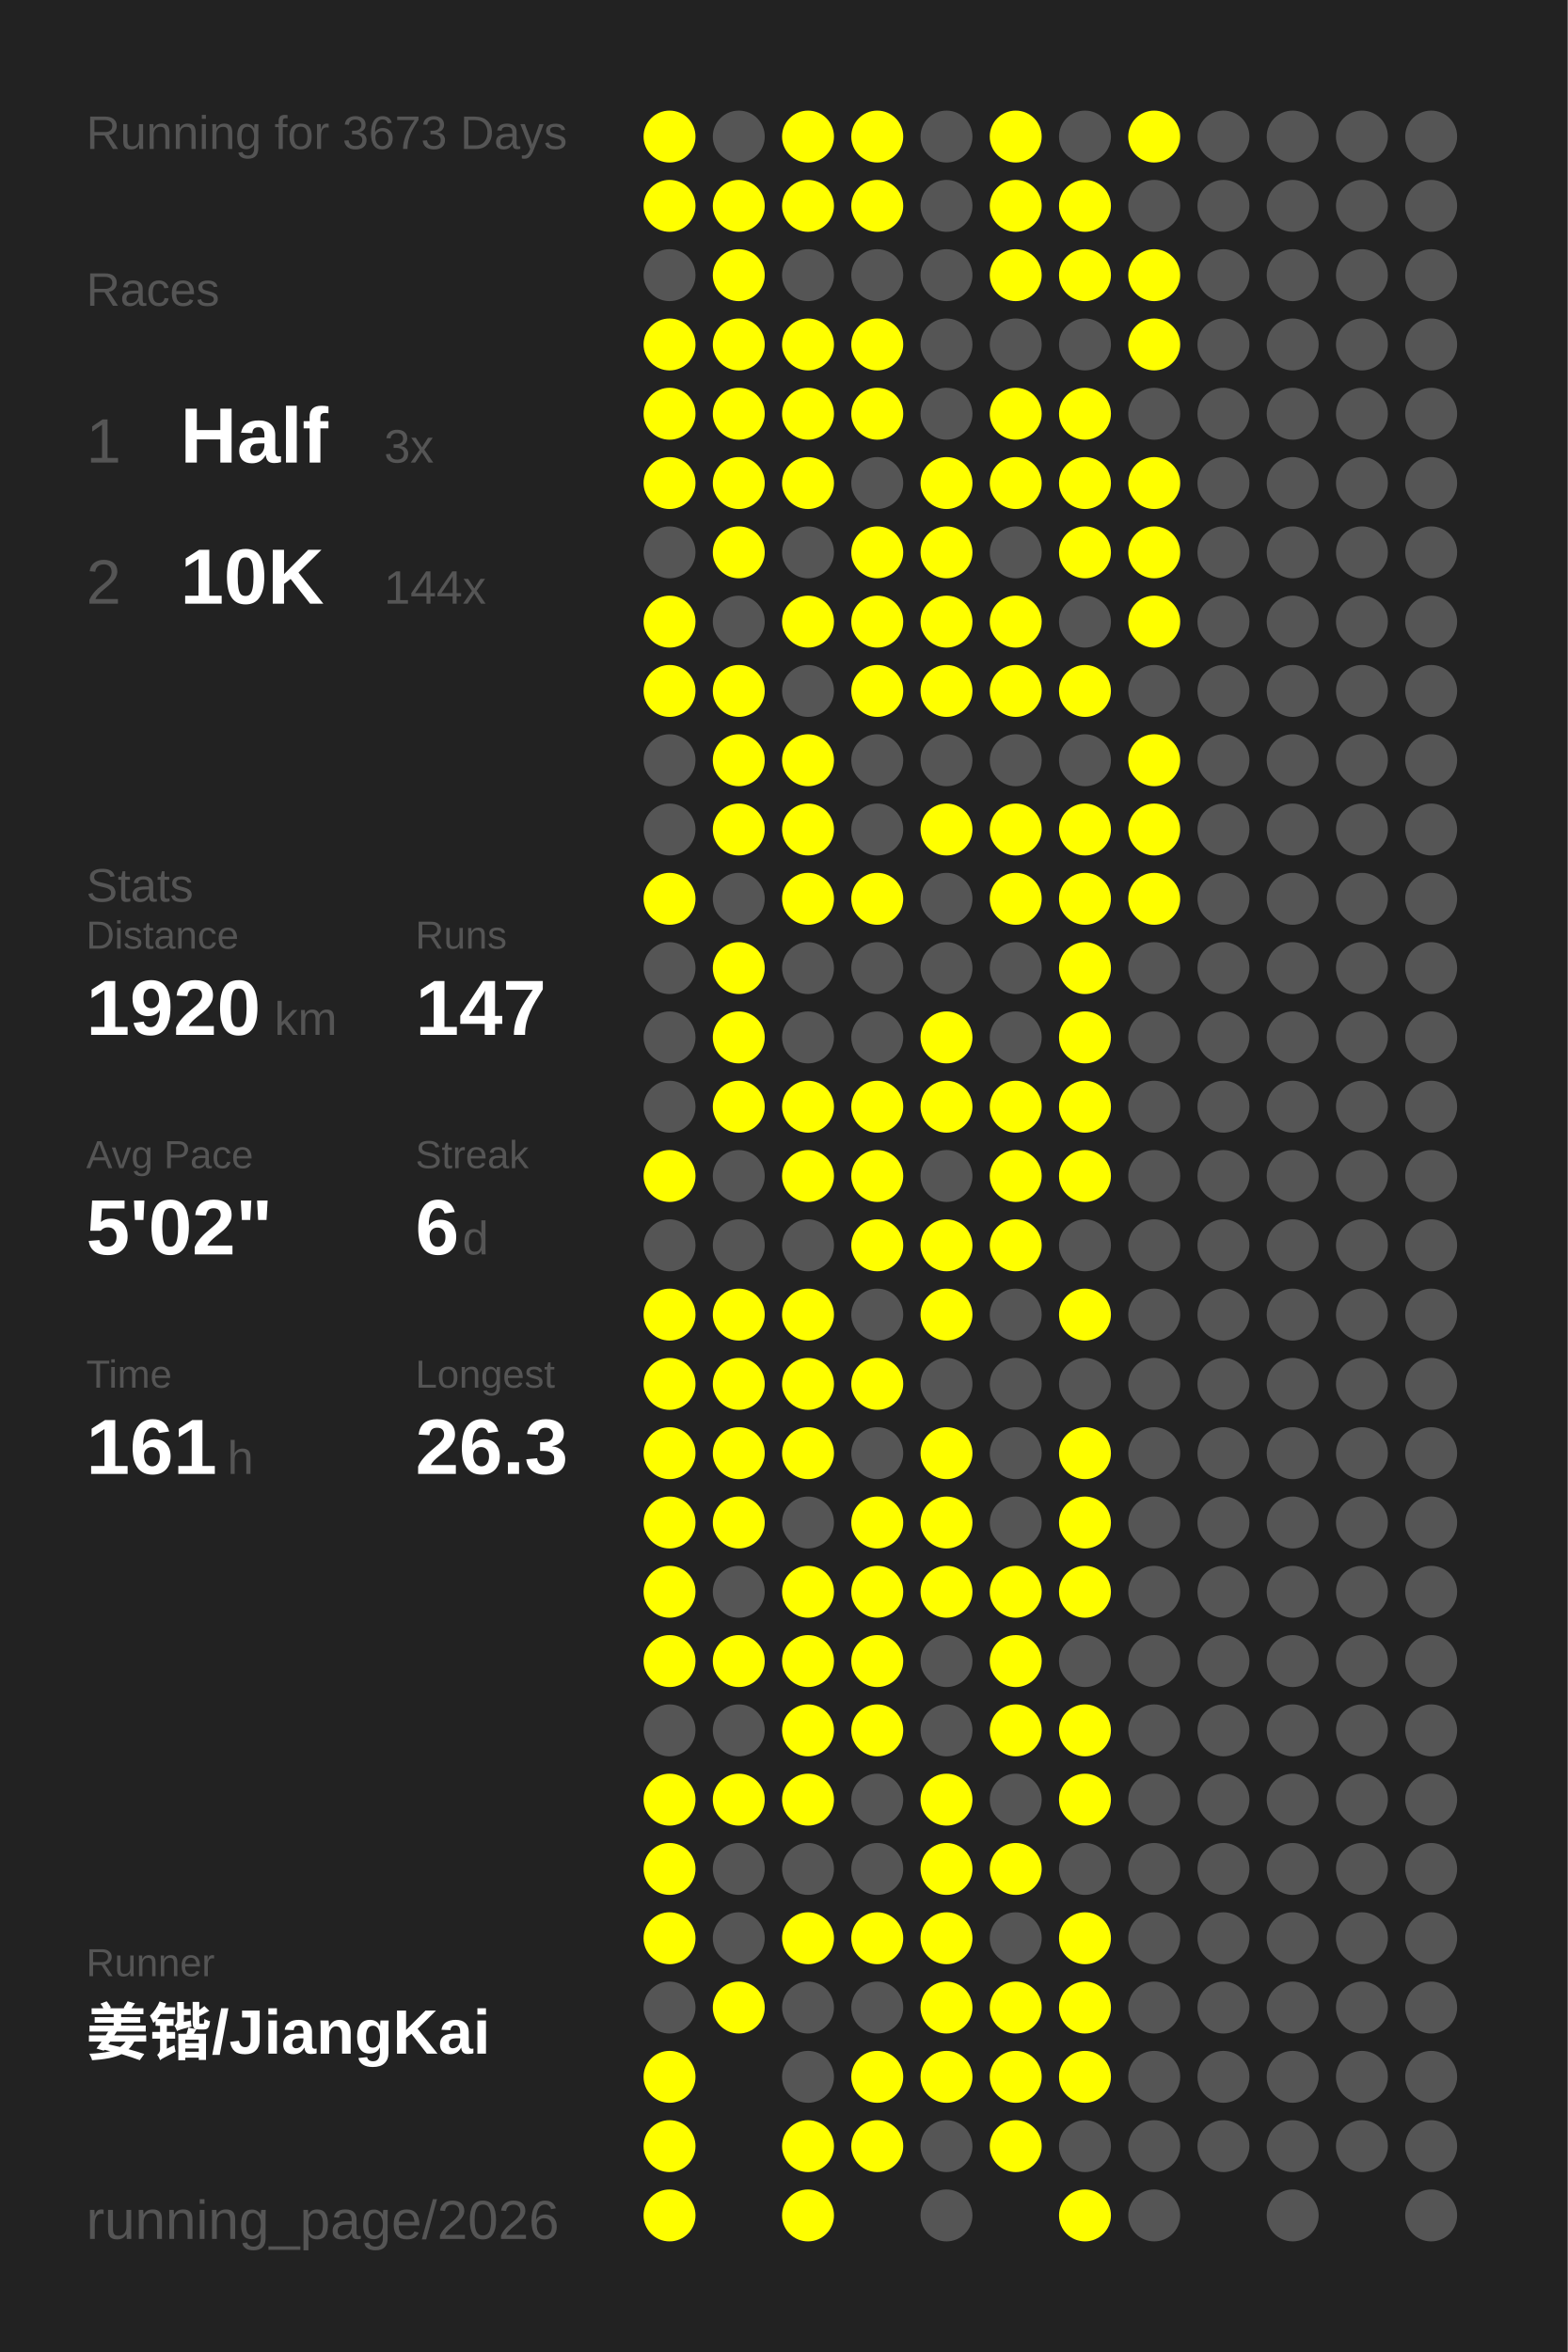
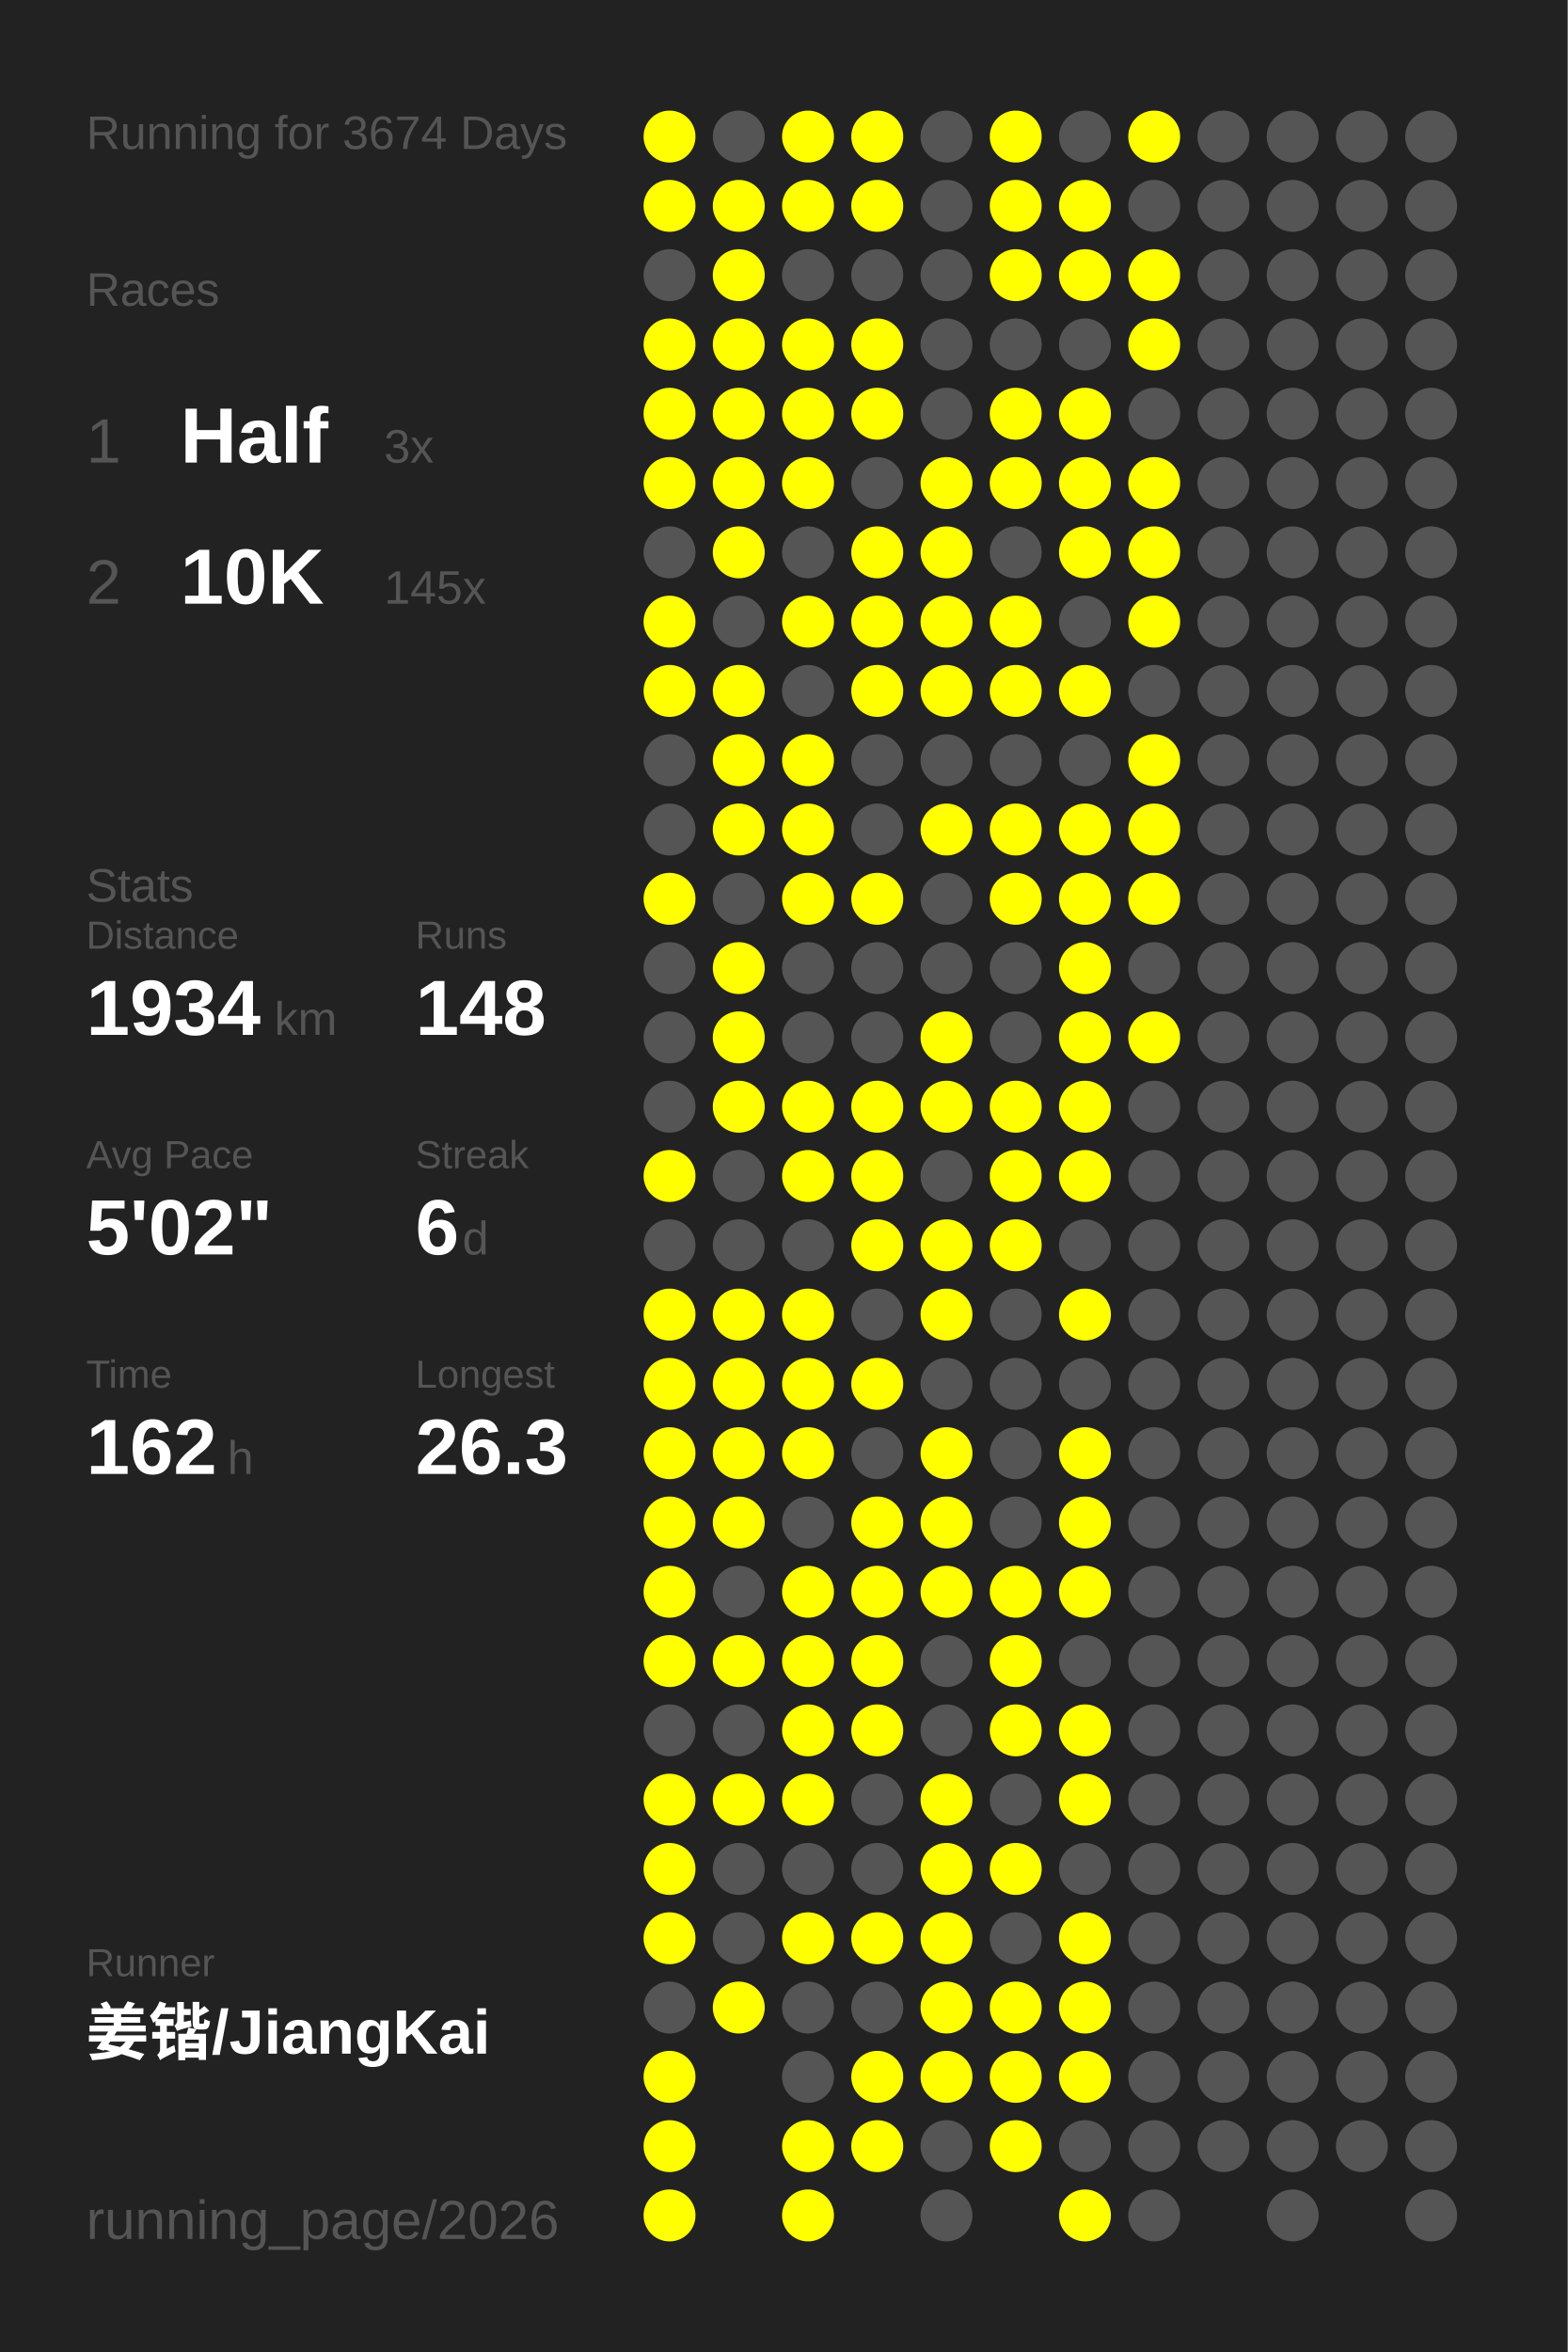
<svg xmlns="http://www.w3.org/2000/svg" baseProfile="full" height="300mm" version="1.1" viewBox="0,0,200,300" width="200mm">
  <defs />
  <rect fill="#222222" height="300" width="200" x="0" y="0" />
-   <text fill="#555555" style="font-size:6px; font-family:Arial;" x="11" y="19">Running for 3673 Days</text>
+   <text fill="#555555" style="font-size:6px; font-family:Arial;" x="11" y="19">Running for 3674 Days</text>
  <text fill="#555555" style="font-size:6px; font-family:Arial;" x="11" y="39">Races</text>
  <text fill="#555555" style="font-size:8px; font-family:Arial;" x="11" y="59">1</text>
  <text fill="#FFFFFF" style="font-size:10px; font-family:Arial; font-weight:bold;" x="23" y="59">Half</text>
  <text fill="#555555" style="font-size:6px; font-family:Arial;" x="49" y="59">3x</text>
  <text fill="#555555" style="font-size:8px; font-family:Arial;" x="11" y="77">2</text>
  <text fill="#FFFFFF" style="font-size:10px; font-family:Arial; font-weight:bold;" x="23" y="77">10K</text>
-   <text fill="#555555" style="font-size:6px; font-family:Arial;" x="49" y="77">144x</text>
+   <text fill="#555555" style="font-size:6px; font-family:Arial;" x="49" y="77">145x</text>
  <text fill="#555555" style="font-size:6px; font-family:Arial;" x="11" y="115">Stats</text>
  <text fill="#555555" style="font-size:5px; font-family:Arial;" x="11" y="121">Distance</text>
-   <text fill="#FFFFFF" style="font-size:10px; font-family:Arial; font-weight:bold;" x="11" y="132">1920</text>
+   <text fill="#FFFFFF" style="font-size:10px; font-family:Arial; font-weight:bold;" x="11" y="132">1934</text>
  <text fill="#555555" style="font-size:6px; font-family:Arial;" x="35" y="132">km</text>
  <text fill="#555555" style="font-size:5px; font-family:Arial;" x="53" y="121">Runs</text>
-   <text fill="#FFFFFF" style="font-size:10px; font-family:Arial; font-weight:bold;" x="53" y="132">147</text>
+   <text fill="#FFFFFF" style="font-size:10px; font-family:Arial; font-weight:bold;" x="53" y="132">148</text>
  <text fill="#555555" style="font-size:5px; font-family:Arial;" x="11" y="149">Avg Pace</text>
  <text fill="#FFFFFF" style="font-size:10px; font-family:Arial; font-weight:bold;" x="11" y="160">5'02"</text>
  <text fill="#555555" style="font-size:5px; font-family:Arial;" x="53" y="149">Streak</text>
  <text fill="#FFFFFF" style="font-size:10px; font-family:Arial; font-weight:bold;" x="53" y="160">6</text>
  <text fill="#555555" style="font-size:6px; font-family:Arial;" x="59" y="160">d</text>
  <text fill="#555555" style="font-size:5px; font-family:Arial;" x="11" y="177">Time</text>
-   <text fill="#FFFFFF" style="font-size:10px; font-family:Arial; font-weight:bold;" x="11" y="188">161</text>
+   <text fill="#FFFFFF" style="font-size:10px; font-family:Arial; font-weight:bold;" x="11" y="188">162</text>
  <text fill="#555555" style="font-size:6px; font-family:Arial;" x="29" y="188">h</text>
  <text fill="#555555" style="font-size:5px; font-family:Arial;" x="53" y="177">Longest</text>
  <text fill="#FFFFFF" style="font-size:10px; font-family:Arial; font-weight:bold;" x="53" y="188">26.3</text>
  <text fill="#555555" style="font-size:5px; font-family:Arial;" x="11" y="252.065">Runner</text>
  <text fill="#FFFFFF" style="font-size:8px; font-family:Arial; font-weight:bold;" x="11" y="262.065">姜锴/JiangKai</text>
  <text fill="#555555" style="font-size:7px; font-family:Arial;" x="11" y="285.581">running_page/2026</text>
  <circle cx="85.417" cy="17.419" fill="#FFFF00" r="3.312" />
  <circle cx="85.417" cy="26.258" fill="#FFFF00" r="3.312" />
  <circle cx="85.417" cy="35.097" fill="#555555" r="3.312" />
  <circle cx="85.417" cy="43.935" fill="#FFFF00" r="3.312" />
  <circle cx="85.417" cy="52.774" fill="#FFFF00" r="3.312" />
  <circle cx="85.417" cy="61.613" fill="#FFFF00" r="3.312" />
  <circle cx="85.417" cy="70.452" fill="#555555" r="3.312" />
  <circle cx="85.417" cy="79.29" fill="#FFFF00" r="3.312" />
  <circle cx="85.417" cy="88.129" fill="#FFFF00" r="3.312" />
  <circle cx="85.417" cy="96.968" fill="#555555" r="3.312" />
  <circle cx="85.417" cy="105.806" fill="#555555" r="3.312" />
  <circle cx="85.417" cy="114.645" fill="#FFFF00" r="3.312" />
  <circle cx="85.417" cy="123.484" fill="#555555" r="3.312" />
  <circle cx="85.417" cy="132.323" fill="#555555" r="3.312" />
  <circle cx="85.417" cy="141.161" fill="#555555" r="3.312" />
  <circle cx="85.417" cy="150" fill="#FFFF00" r="3.312" />
  <circle cx="85.417" cy="158.839" fill="#555555" r="3.312" />
  <circle cx="85.417" cy="167.677" fill="#FFFF00" r="3.312" />
  <circle cx="85.417" cy="176.516" fill="#FFFF00" r="3.312" />
  <circle cx="85.417" cy="185.355" fill="#FFFF00" r="3.312" />
  <circle cx="85.417" cy="194.194" fill="#FFFF00" r="3.312" />
  <circle cx="85.417" cy="203.032" fill="#FFFF00" r="3.312" />
  <circle cx="85.417" cy="211.871" fill="#FFFF00" r="3.312" />
  <circle cx="85.417" cy="220.71" fill="#555555" r="3.312" />
  <circle cx="85.417" cy="229.548" fill="#FFFF00" r="3.312" />
  <circle cx="85.417" cy="238.387" fill="#FFFF00" r="3.312" />
  <circle cx="85.417" cy="247.226" fill="#FFFF00" r="3.312" />
  <circle cx="85.417" cy="256.065" fill="#555555" r="3.312" />
  <circle cx="85.417" cy="264.903" fill="#FFFF00" r="3.312" />
  <circle cx="85.417" cy="273.742" fill="#FFFF00" r="3.312" />
  <circle cx="85.417" cy="282.581" fill="#FFFF00" r="3.312" />
  <circle cx="94.25" cy="17.419" fill="#555555" r="3.312" />
  <circle cx="94.25" cy="26.258" fill="#FFFF00" r="3.312" />
  <circle cx="94.25" cy="35.097" fill="#FFFF00" r="3.312" />
  <circle cx="94.25" cy="43.935" fill="#FFFF00" r="3.312" />
  <circle cx="94.25" cy="52.774" fill="#FFFF00" r="3.312" />
  <circle cx="94.25" cy="61.613" fill="#FFFF00" r="3.312" />
  <circle cx="94.25" cy="70.452" fill="#FFFF00" r="3.312" />
  <circle cx="94.25" cy="79.29" fill="#555555" r="3.312" />
  <circle cx="94.25" cy="88.129" fill="#FFFF00" r="3.312" />
  <circle cx="94.25" cy="96.968" fill="#FFFF00" r="3.312" />
  <circle cx="94.25" cy="105.806" fill="#FFFF00" r="3.312" />
  <circle cx="94.25" cy="114.645" fill="#555555" r="3.312" />
  <circle cx="94.25" cy="123.484" fill="#FFFF00" r="3.312" />
  <circle cx="94.25" cy="132.323" fill="#FFFF00" r="3.312" />
  <circle cx="94.25" cy="141.161" fill="#FFFF00" r="3.312" />
  <circle cx="94.25" cy="150" fill="#555555" r="3.312" />
  <circle cx="94.25" cy="158.839" fill="#555555" r="3.312" />
  <circle cx="94.25" cy="167.677" fill="#FFFF00" r="3.312" />
  <circle cx="94.25" cy="176.516" fill="#FFFF00" r="3.312" />
  <circle cx="94.25" cy="185.355" fill="#FFFF00" r="3.312" />
  <circle cx="94.25" cy="194.194" fill="#FFFF00" r="3.312" />
  <circle cx="94.25" cy="203.032" fill="#555555" r="3.312" />
  <circle cx="94.25" cy="211.871" fill="#FFFF00" r="3.312" />
  <circle cx="94.25" cy="220.71" fill="#555555" r="3.312" />
  <circle cx="94.25" cy="229.548" fill="#FFFF00" r="3.312" />
  <circle cx="94.25" cy="238.387" fill="#555555" r="3.312" />
  <circle cx="94.25" cy="247.226" fill="#555555" r="3.312" />
  <circle cx="94.25" cy="256.065" fill="#FFFF00" r="3.312" />
  <circle cx="103.083" cy="17.419" fill="#FFFF00" r="3.312" />
  <circle cx="103.083" cy="26.258" fill="#FFFF00" r="3.312" />
  <circle cx="103.083" cy="35.097" fill="#555555" r="3.312" />
  <circle cx="103.083" cy="43.935" fill="#FFFF00" r="3.312" />
  <circle cx="103.083" cy="52.774" fill="#FFFF00" r="3.312" />
  <circle cx="103.083" cy="61.613" fill="#FFFF00" r="3.312" />
  <circle cx="103.083" cy="70.452" fill="#555555" r="3.312" />
  <circle cx="103.083" cy="79.29" fill="#FFFF00" r="3.312" />
  <circle cx="103.083" cy="88.129" fill="#555555" r="3.312" />
  <circle cx="103.083" cy="96.968" fill="#FFFF00" r="3.312" />
  <circle cx="103.083" cy="105.806" fill="#FFFF00" r="3.312" />
  <circle cx="103.083" cy="114.645" fill="#FFFF00" r="3.312" />
  <circle cx="103.083" cy="123.484" fill="#555555" r="3.312" />
  <circle cx="103.083" cy="132.323" fill="#555555" r="3.312" />
  <circle cx="103.083" cy="141.161" fill="#FFFF00" r="3.312" />
  <circle cx="103.083" cy="150" fill="#FFFF00" r="3.312" />
  <circle cx="103.083" cy="158.839" fill="#555555" r="3.312" />
  <circle cx="103.083" cy="167.677" fill="#FFFF00" r="3.312" />
  <circle cx="103.083" cy="176.516" fill="#FFFF00" r="3.312" />
  <circle cx="103.083" cy="185.355" fill="#FFFF00" r="3.312" />
  <circle cx="103.083" cy="194.194" fill="#555555" r="3.312" />
  <circle cx="103.083" cy="203.032" fill="#FFFF00" r="3.312" />
  <circle cx="103.083" cy="211.871" fill="#FFFF00" r="3.312" />
  <circle cx="103.083" cy="220.71" fill="#FFFF00" r="3.312" />
  <circle cx="103.083" cy="229.548" fill="#FFFF00" r="3.312" />
  <circle cx="103.083" cy="238.387" fill="#555555" r="3.312" />
  <circle cx="103.083" cy="247.226" fill="#FFFF00" r="3.312" />
  <circle cx="103.083" cy="256.065" fill="#555555" r="3.312" />
  <circle cx="103.083" cy="264.903" fill="#555555" r="3.312" />
  <circle cx="103.083" cy="273.742" fill="#FFFF00" r="3.312" />
  <circle cx="103.083" cy="282.581" fill="#FFFF00" r="3.312" />
  <circle cx="111.917" cy="17.419" fill="#FFFF00" r="3.312" />
  <circle cx="111.917" cy="26.258" fill="#FFFF00" r="3.312" />
  <circle cx="111.917" cy="35.097" fill="#555555" r="3.312" />
  <circle cx="111.917" cy="43.935" fill="#FFFF00" r="3.312" />
  <circle cx="111.917" cy="52.774" fill="#FFFF00" r="3.312" />
  <circle cx="111.917" cy="61.613" fill="#555555" r="3.312" />
  <circle cx="111.917" cy="70.452" fill="#FFFF00" r="3.312" />
  <circle cx="111.917" cy="79.29" fill="#FFFF00" r="3.312" />
  <circle cx="111.917" cy="88.129" fill="#FFFF00" r="3.312" />
  <circle cx="111.917" cy="96.968" fill="#555555" r="3.312" />
  <circle cx="111.917" cy="105.806" fill="#555555" r="3.312" />
  <circle cx="111.917" cy="114.645" fill="#FFFF00" r="3.312" />
  <circle cx="111.917" cy="123.484" fill="#555555" r="3.312" />
  <circle cx="111.917" cy="132.323" fill="#555555" r="3.312" />
  <circle cx="111.917" cy="141.161" fill="#FFFF00" r="3.312" />
  <circle cx="111.917" cy="150" fill="#FFFF00" r="3.312" />
  <circle cx="111.917" cy="158.839" fill="#FFFF00" r="3.312" />
  <circle cx="111.917" cy="167.677" fill="#555555" r="3.312" />
  <circle cx="111.917" cy="176.516" fill="#FFFF00" r="3.312" />
  <circle cx="111.917" cy="185.355" fill="#555555" r="3.312" />
  <circle cx="111.917" cy="194.194" fill="#FFFF00" r="3.312" />
  <circle cx="111.917" cy="203.032" fill="#FFFF00" r="3.312" />
  <circle cx="111.917" cy="211.871" fill="#FFFF00" r="3.312" />
  <circle cx="111.917" cy="220.71" fill="#FFFF00" r="3.312" />
  <circle cx="111.917" cy="229.548" fill="#555555" r="3.312" />
  <circle cx="111.917" cy="238.387" fill="#555555" r="3.312" />
  <circle cx="111.917" cy="247.226" fill="#FFFF00" r="3.312" />
  <circle cx="111.917" cy="256.065" fill="#555555" r="3.312" />
  <circle cx="111.917" cy="264.903" fill="#FFFF00" r="3.312" />
  <circle cx="111.917" cy="273.742" fill="#FFFF00" r="3.312" />
  <circle cx="120.75" cy="17.419" fill="#555555" r="3.312" />
  <circle cx="120.75" cy="26.258" fill="#555555" r="3.312" />
  <circle cx="120.75" cy="35.097" fill="#555555" r="3.312" />
  <circle cx="120.75" cy="43.935" fill="#555555" r="3.312" />
  <circle cx="120.75" cy="52.774" fill="#555555" r="3.312" />
  <circle cx="120.75" cy="61.613" fill="#FFFF00" r="3.312" />
  <circle cx="120.75" cy="70.452" fill="#FFFF00" r="3.312" />
  <circle cx="120.75" cy="79.29" fill="#FFFF00" r="3.312" />
  <circle cx="120.75" cy="88.129" fill="#FFFF00" r="3.312" />
  <circle cx="120.75" cy="96.968" fill="#555555" r="3.312" />
  <circle cx="120.75" cy="105.806" fill="#FFFF00" r="3.312" />
  <circle cx="120.75" cy="114.645" fill="#555555" r="3.312" />
  <circle cx="120.75" cy="123.484" fill="#555555" r="3.312" />
  <circle cx="120.75" cy="132.323" fill="#FFFF00" r="3.312" />
  <circle cx="120.75" cy="141.161" fill="#FFFF00" r="3.312" />
  <circle cx="120.75" cy="150" fill="#555555" r="3.312" />
  <circle cx="120.75" cy="158.839" fill="#FFFF00" r="3.312" />
  <circle cx="120.75" cy="167.677" fill="#FFFF00" r="3.312" />
  <circle cx="120.75" cy="176.516" fill="#555555" r="3.312" />
  <circle cx="120.75" cy="185.355" fill="#FFFF00" r="3.312" />
  <circle cx="120.75" cy="194.194" fill="#FFFF00" r="3.312" />
  <circle cx="120.75" cy="203.032" fill="#FFFF00" r="3.312" />
  <circle cx="120.75" cy="211.871" fill="#555555" r="3.312" />
  <circle cx="120.75" cy="220.71" fill="#555555" r="3.312" />
  <circle cx="120.75" cy="229.548" fill="#FFFF00" r="3.312" />
  <circle cx="120.75" cy="238.387" fill="#FFFF00" r="3.312" />
  <circle cx="120.75" cy="247.226" fill="#FFFF00" r="3.312" />
  <circle cx="120.75" cy="256.065" fill="#FFFF00" r="3.312" />
  <circle cx="120.75" cy="264.903" fill="#FFFF00" r="3.312" />
  <circle cx="120.75" cy="273.742" fill="#555555" r="3.312" />
  <circle cx="120.75" cy="282.581" fill="#555555" r="3.312" />
  <circle cx="129.583" cy="17.419" fill="#FFFF00" r="3.312" />
  <circle cx="129.583" cy="26.258" fill="#FFFF00" r="3.312" />
  <circle cx="129.583" cy="35.097" fill="#FFFF00" r="3.312" />
  <circle cx="129.583" cy="43.935" fill="#555555" r="3.312" />
  <circle cx="129.583" cy="52.774" fill="#FFFF00" r="3.312" />
  <circle cx="129.583" cy="61.613" fill="#FFFF00" r="3.312" />
  <circle cx="129.583" cy="70.452" fill="#555555" r="3.312" />
  <circle cx="129.583" cy="79.29" fill="#FFFF00" r="3.312" />
  <circle cx="129.583" cy="88.129" fill="#FFFF00" r="3.312" />
  <circle cx="129.583" cy="96.968" fill="#555555" r="3.312" />
  <circle cx="129.583" cy="105.806" fill="#FFFF00" r="3.312" />
  <circle cx="129.583" cy="114.645" fill="#FFFF00" r="3.312" />
  <circle cx="129.583" cy="123.484" fill="#555555" r="3.312" />
  <circle cx="129.583" cy="132.323" fill="#555555" r="3.312" />
  <circle cx="129.583" cy="141.161" fill="#FFFF00" r="3.312" />
  <circle cx="129.583" cy="150" fill="#FFFF00" r="3.312" />
  <circle cx="129.583" cy="158.839" fill="#FFFF00" r="3.312" />
  <circle cx="129.583" cy="167.677" fill="#555555" r="3.312" />
  <circle cx="129.583" cy="176.516" fill="#555555" r="3.312" />
  <circle cx="129.583" cy="185.355" fill="#555555" r="3.312" />
  <circle cx="129.583" cy="194.194" fill="#555555" r="3.312" />
  <circle cx="129.583" cy="203.032" fill="#FFFF00" r="3.312" />
  <circle cx="129.583" cy="211.871" fill="#FFFF00" r="3.312" />
  <circle cx="129.583" cy="220.71" fill="#FFFF00" r="3.312" />
  <circle cx="129.583" cy="229.548" fill="#555555" r="3.312" />
  <circle cx="129.583" cy="238.387" fill="#FFFF00" r="3.312" />
  <circle cx="129.583" cy="247.226" fill="#555555" r="3.312" />
  <circle cx="129.583" cy="256.065" fill="#FFFF00" r="3.312" />
  <circle cx="129.583" cy="264.903" fill="#FFFF00" r="3.312" />
  <circle cx="129.583" cy="273.742" fill="#FFFF00" r="3.312" />
  <circle cx="138.417" cy="17.419" fill="#555555" r="3.312" />
  <circle cx="138.417" cy="26.258" fill="#FFFF00" r="3.312" />
  <circle cx="138.417" cy="35.097" fill="#FFFF00" r="3.312" />
  <circle cx="138.417" cy="43.935" fill="#555555" r="3.312" />
  <circle cx="138.417" cy="52.774" fill="#FFFF00" r="3.312" />
  <circle cx="138.417" cy="61.613" fill="#FFFF00" r="3.312" />
  <circle cx="138.417" cy="70.452" fill="#FFFF00" r="3.312" />
  <circle cx="138.417" cy="79.29" fill="#555555" r="3.312" />
  <circle cx="138.417" cy="88.129" fill="#FFFF00" r="3.312" />
  <circle cx="138.417" cy="96.968" fill="#555555" r="3.312" />
  <circle cx="138.417" cy="105.806" fill="#FFFF00" r="3.312" />
  <circle cx="138.417" cy="114.645" fill="#FFFF00" r="3.312" />
  <circle cx="138.417" cy="123.484" fill="#FFFF00" r="3.312" />
  <circle cx="138.417" cy="132.323" fill="#FFFF00" r="3.312" />
  <circle cx="138.417" cy="141.161" fill="#FFFF00" r="3.312" />
  <circle cx="138.417" cy="150" fill="#FFFF00" r="3.312" />
  <circle cx="138.417" cy="158.839" fill="#555555" r="3.312" />
  <circle cx="138.417" cy="167.677" fill="#FFFF00" r="3.312" />
  <circle cx="138.417" cy="176.516" fill="#555555" r="3.312" />
  <circle cx="138.417" cy="185.355" fill="#FFFF00" r="3.312" />
  <circle cx="138.417" cy="194.194" fill="#FFFF00" r="3.312" />
  <circle cx="138.417" cy="203.032" fill="#FFFF00" r="3.312" />
  <circle cx="138.417" cy="211.871" fill="#555555" r="3.312" />
  <circle cx="138.417" cy="220.71" fill="#FFFF00" r="3.312" />
  <circle cx="138.417" cy="229.548" fill="#FFFF00" r="3.312" />
  <circle cx="138.417" cy="238.387" fill="#555555" r="3.312" />
  <circle cx="138.417" cy="247.226" fill="#FFFF00" r="3.312" />
  <circle cx="138.417" cy="256.065" fill="#FFFF00" r="3.312" />
  <circle cx="138.417" cy="264.903" fill="#FFFF00" r="3.312" />
  <circle cx="138.417" cy="273.742" fill="#555555" r="3.312" />
  <circle cx="138.417" cy="282.581" fill="#FFFF00" r="3.312" />
  <circle cx="147.25" cy="17.419" fill="#FFFF00" r="3.312" />
  <circle cx="147.25" cy="26.258" fill="#555555" r="3.312" />
  <circle cx="147.25" cy="35.097" fill="#FFFF00" r="3.312" />
  <circle cx="147.25" cy="43.935" fill="#FFFF00" r="3.312" />
  <circle cx="147.25" cy="52.774" fill="#555555" r="3.312" />
  <circle cx="147.25" cy="61.613" fill="#FFFF00" r="3.312" />
  <circle cx="147.25" cy="70.452" fill="#FFFF00" r="3.312" />
  <circle cx="147.25" cy="79.29" fill="#FFFF00" r="3.312" />
  <circle cx="147.25" cy="88.129" fill="#555555" r="3.312" />
  <circle cx="147.25" cy="96.968" fill="#FFFF00" r="3.312" />
  <circle cx="147.25" cy="105.806" fill="#FFFF00" r="3.312" />
  <circle cx="147.25" cy="114.645" fill="#FFFF00" r="3.312" />
  <circle cx="147.25" cy="123.484" fill="#555555" r="3.312" />
-   <circle cx="147.25" cy="132.323" fill="#555555" r="3.312" />
+   <circle cx="147.25" cy="132.323" fill="#FFFF00" r="3.312" />
  <circle cx="147.25" cy="141.161" fill="#555555" r="3.312" />
  <circle cx="147.25" cy="150" fill="#555555" r="3.312" />
  <circle cx="147.25" cy="158.839" fill="#555555" r="3.312" />
  <circle cx="147.25" cy="167.677" fill="#555555" r="3.312" />
  <circle cx="147.25" cy="176.516" fill="#555555" r="3.312" />
  <circle cx="147.25" cy="185.355" fill="#555555" r="3.312" />
  <circle cx="147.25" cy="194.194" fill="#555555" r="3.312" />
  <circle cx="147.25" cy="203.032" fill="#555555" r="3.312" />
  <circle cx="147.25" cy="211.871" fill="#555555" r="3.312" />
  <circle cx="147.25" cy="220.71" fill="#555555" r="3.312" />
  <circle cx="147.25" cy="229.548" fill="#555555" r="3.312" />
  <circle cx="147.25" cy="238.387" fill="#555555" r="3.312" />
  <circle cx="147.25" cy="247.226" fill="#555555" r="3.312" />
  <circle cx="147.25" cy="256.065" fill="#555555" r="3.312" />
  <circle cx="147.25" cy="264.903" fill="#555555" r="3.312" />
  <circle cx="147.25" cy="273.742" fill="#555555" r="3.312" />
  <circle cx="147.25" cy="282.581" fill="#555555" r="3.312" />
  <circle cx="156.083" cy="17.419" fill="#555555" r="3.312" />
  <circle cx="156.083" cy="26.258" fill="#555555" r="3.312" />
  <circle cx="156.083" cy="35.097" fill="#555555" r="3.312" />
  <circle cx="156.083" cy="43.935" fill="#555555" r="3.312" />
  <circle cx="156.083" cy="52.774" fill="#555555" r="3.312" />
  <circle cx="156.083" cy="61.613" fill="#555555" r="3.312" />
  <circle cx="156.083" cy="70.452" fill="#555555" r="3.312" />
  <circle cx="156.083" cy="79.29" fill="#555555" r="3.312" />
  <circle cx="156.083" cy="88.129" fill="#555555" r="3.312" />
  <circle cx="156.083" cy="96.968" fill="#555555" r="3.312" />
  <circle cx="156.083" cy="105.806" fill="#555555" r="3.312" />
  <circle cx="156.083" cy="114.645" fill="#555555" r="3.312" />
  <circle cx="156.083" cy="123.484" fill="#555555" r="3.312" />
  <circle cx="156.083" cy="132.323" fill="#555555" r="3.312" />
  <circle cx="156.083" cy="141.161" fill="#555555" r="3.312" />
  <circle cx="156.083" cy="150" fill="#555555" r="3.312" />
  <circle cx="156.083" cy="158.839" fill="#555555" r="3.312" />
  <circle cx="156.083" cy="167.677" fill="#555555" r="3.312" />
  <circle cx="156.083" cy="176.516" fill="#555555" r="3.312" />
  <circle cx="156.083" cy="185.355" fill="#555555" r="3.312" />
  <circle cx="156.083" cy="194.194" fill="#555555" r="3.312" />
  <circle cx="156.083" cy="203.032" fill="#555555" r="3.312" />
  <circle cx="156.083" cy="211.871" fill="#555555" r="3.312" />
  <circle cx="156.083" cy="220.71" fill="#555555" r="3.312" />
  <circle cx="156.083" cy="229.548" fill="#555555" r="3.312" />
  <circle cx="156.083" cy="238.387" fill="#555555" r="3.312" />
  <circle cx="156.083" cy="247.226" fill="#555555" r="3.312" />
  <circle cx="156.083" cy="256.065" fill="#555555" r="3.312" />
  <circle cx="156.083" cy="264.903" fill="#555555" r="3.312" />
  <circle cx="156.083" cy="273.742" fill="#555555" r="3.312" />
  <circle cx="164.917" cy="17.419" fill="#555555" r="3.312" />
  <circle cx="164.917" cy="26.258" fill="#555555" r="3.312" />
  <circle cx="164.917" cy="35.097" fill="#555555" r="3.312" />
  <circle cx="164.917" cy="43.935" fill="#555555" r="3.312" />
  <circle cx="164.917" cy="52.774" fill="#555555" r="3.312" />
  <circle cx="164.917" cy="61.613" fill="#555555" r="3.312" />
  <circle cx="164.917" cy="70.452" fill="#555555" r="3.312" />
  <circle cx="164.917" cy="79.29" fill="#555555" r="3.312" />
  <circle cx="164.917" cy="88.129" fill="#555555" r="3.312" />
  <circle cx="164.917" cy="96.968" fill="#555555" r="3.312" />
  <circle cx="164.917" cy="105.806" fill="#555555" r="3.312" />
  <circle cx="164.917" cy="114.645" fill="#555555" r="3.312" />
  <circle cx="164.917" cy="123.484" fill="#555555" r="3.312" />
  <circle cx="164.917" cy="132.323" fill="#555555" r="3.312" />
  <circle cx="164.917" cy="141.161" fill="#555555" r="3.312" />
  <circle cx="164.917" cy="150" fill="#555555" r="3.312" />
  <circle cx="164.917" cy="158.839" fill="#555555" r="3.312" />
  <circle cx="164.917" cy="167.677" fill="#555555" r="3.312" />
  <circle cx="164.917" cy="176.516" fill="#555555" r="3.312" />
  <circle cx="164.917" cy="185.355" fill="#555555" r="3.312" />
  <circle cx="164.917" cy="194.194" fill="#555555" r="3.312" />
  <circle cx="164.917" cy="203.032" fill="#555555" r="3.312" />
  <circle cx="164.917" cy="211.871" fill="#555555" r="3.312" />
  <circle cx="164.917" cy="220.71" fill="#555555" r="3.312" />
  <circle cx="164.917" cy="229.548" fill="#555555" r="3.312" />
  <circle cx="164.917" cy="238.387" fill="#555555" r="3.312" />
  <circle cx="164.917" cy="247.226" fill="#555555" r="3.312" />
  <circle cx="164.917" cy="256.065" fill="#555555" r="3.312" />
  <circle cx="164.917" cy="264.903" fill="#555555" r="3.312" />
  <circle cx="164.917" cy="273.742" fill="#555555" r="3.312" />
  <circle cx="164.917" cy="282.581" fill="#555555" r="3.312" />
  <circle cx="173.75" cy="17.419" fill="#555555" r="3.312" />
  <circle cx="173.75" cy="26.258" fill="#555555" r="3.312" />
  <circle cx="173.75" cy="35.097" fill="#555555" r="3.312" />
  <circle cx="173.75" cy="43.935" fill="#555555" r="3.312" />
  <circle cx="173.75" cy="52.774" fill="#555555" r="3.312" />
  <circle cx="173.75" cy="61.613" fill="#555555" r="3.312" />
  <circle cx="173.75" cy="70.452" fill="#555555" r="3.312" />
  <circle cx="173.75" cy="79.29" fill="#555555" r="3.312" />
  <circle cx="173.75" cy="88.129" fill="#555555" r="3.312" />
  <circle cx="173.75" cy="96.968" fill="#555555" r="3.312" />
  <circle cx="173.75" cy="105.806" fill="#555555" r="3.312" />
  <circle cx="173.75" cy="114.645" fill="#555555" r="3.312" />
  <circle cx="173.75" cy="123.484" fill="#555555" r="3.312" />
  <circle cx="173.75" cy="132.323" fill="#555555" r="3.312" />
  <circle cx="173.75" cy="141.161" fill="#555555" r="3.312" />
  <circle cx="173.75" cy="150" fill="#555555" r="3.312" />
  <circle cx="173.75" cy="158.839" fill="#555555" r="3.312" />
  <circle cx="173.75" cy="167.677" fill="#555555" r="3.312" />
  <circle cx="173.75" cy="176.516" fill="#555555" r="3.312" />
  <circle cx="173.75" cy="185.355" fill="#555555" r="3.312" />
  <circle cx="173.75" cy="194.194" fill="#555555" r="3.312" />
  <circle cx="173.75" cy="203.032" fill="#555555" r="3.312" />
  <circle cx="173.75" cy="211.871" fill="#555555" r="3.312" />
  <circle cx="173.75" cy="220.71" fill="#555555" r="3.312" />
  <circle cx="173.75" cy="229.548" fill="#555555" r="3.312" />
  <circle cx="173.75" cy="238.387" fill="#555555" r="3.312" />
  <circle cx="173.75" cy="247.226" fill="#555555" r="3.312" />
  <circle cx="173.75" cy="256.065" fill="#555555" r="3.312" />
  <circle cx="173.75" cy="264.903" fill="#555555" r="3.312" />
  <circle cx="173.75" cy="273.742" fill="#555555" r="3.312" />
  <circle cx="182.583" cy="17.419" fill="#555555" r="3.312" />
  <circle cx="182.583" cy="26.258" fill="#555555" r="3.312" />
  <circle cx="182.583" cy="35.097" fill="#555555" r="3.312" />
  <circle cx="182.583" cy="43.935" fill="#555555" r="3.312" />
  <circle cx="182.583" cy="52.774" fill="#555555" r="3.312" />
  <circle cx="182.583" cy="61.613" fill="#555555" r="3.312" />
  <circle cx="182.583" cy="70.452" fill="#555555" r="3.312" />
  <circle cx="182.583" cy="79.29" fill="#555555" r="3.312" />
  <circle cx="182.583" cy="88.129" fill="#555555" r="3.312" />
  <circle cx="182.583" cy="96.968" fill="#555555" r="3.312" />
  <circle cx="182.583" cy="105.806" fill="#555555" r="3.312" />
  <circle cx="182.583" cy="114.645" fill="#555555" r="3.312" />
  <circle cx="182.583" cy="123.484" fill="#555555" r="3.312" />
  <circle cx="182.583" cy="132.323" fill="#555555" r="3.312" />
  <circle cx="182.583" cy="141.161" fill="#555555" r="3.312" />
  <circle cx="182.583" cy="150" fill="#555555" r="3.312" />
  <circle cx="182.583" cy="158.839" fill="#555555" r="3.312" />
  <circle cx="182.583" cy="167.677" fill="#555555" r="3.312" />
  <circle cx="182.583" cy="176.516" fill="#555555" r="3.312" />
  <circle cx="182.583" cy="185.355" fill="#555555" r="3.312" />
  <circle cx="182.583" cy="194.194" fill="#555555" r="3.312" />
  <circle cx="182.583" cy="203.032" fill="#555555" r="3.312" />
  <circle cx="182.583" cy="211.871" fill="#555555" r="3.312" />
  <circle cx="182.583" cy="220.71" fill="#555555" r="3.312" />
  <circle cx="182.583" cy="229.548" fill="#555555" r="3.312" />
  <circle cx="182.583" cy="238.387" fill="#555555" r="3.312" />
  <circle cx="182.583" cy="247.226" fill="#555555" r="3.312" />
  <circle cx="182.583" cy="256.065" fill="#555555" r="3.312" />
  <circle cx="182.583" cy="264.903" fill="#555555" r="3.312" />
  <circle cx="182.583" cy="273.742" fill="#555555" r="3.312" />
  <circle cx="182.583" cy="282.581" fill="#555555" r="3.312" />
</svg>
